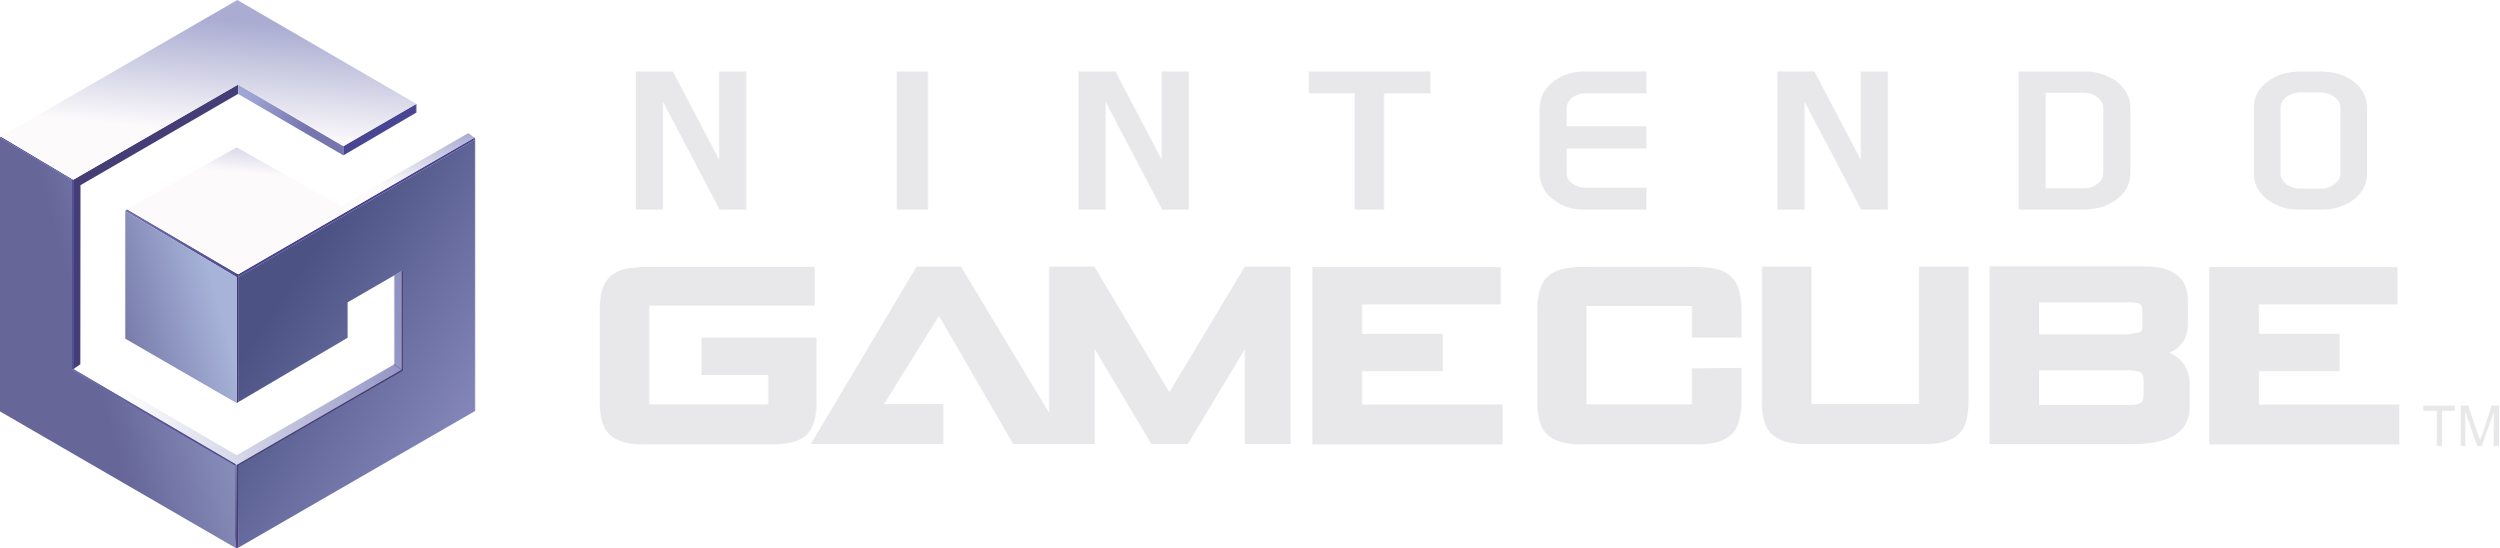
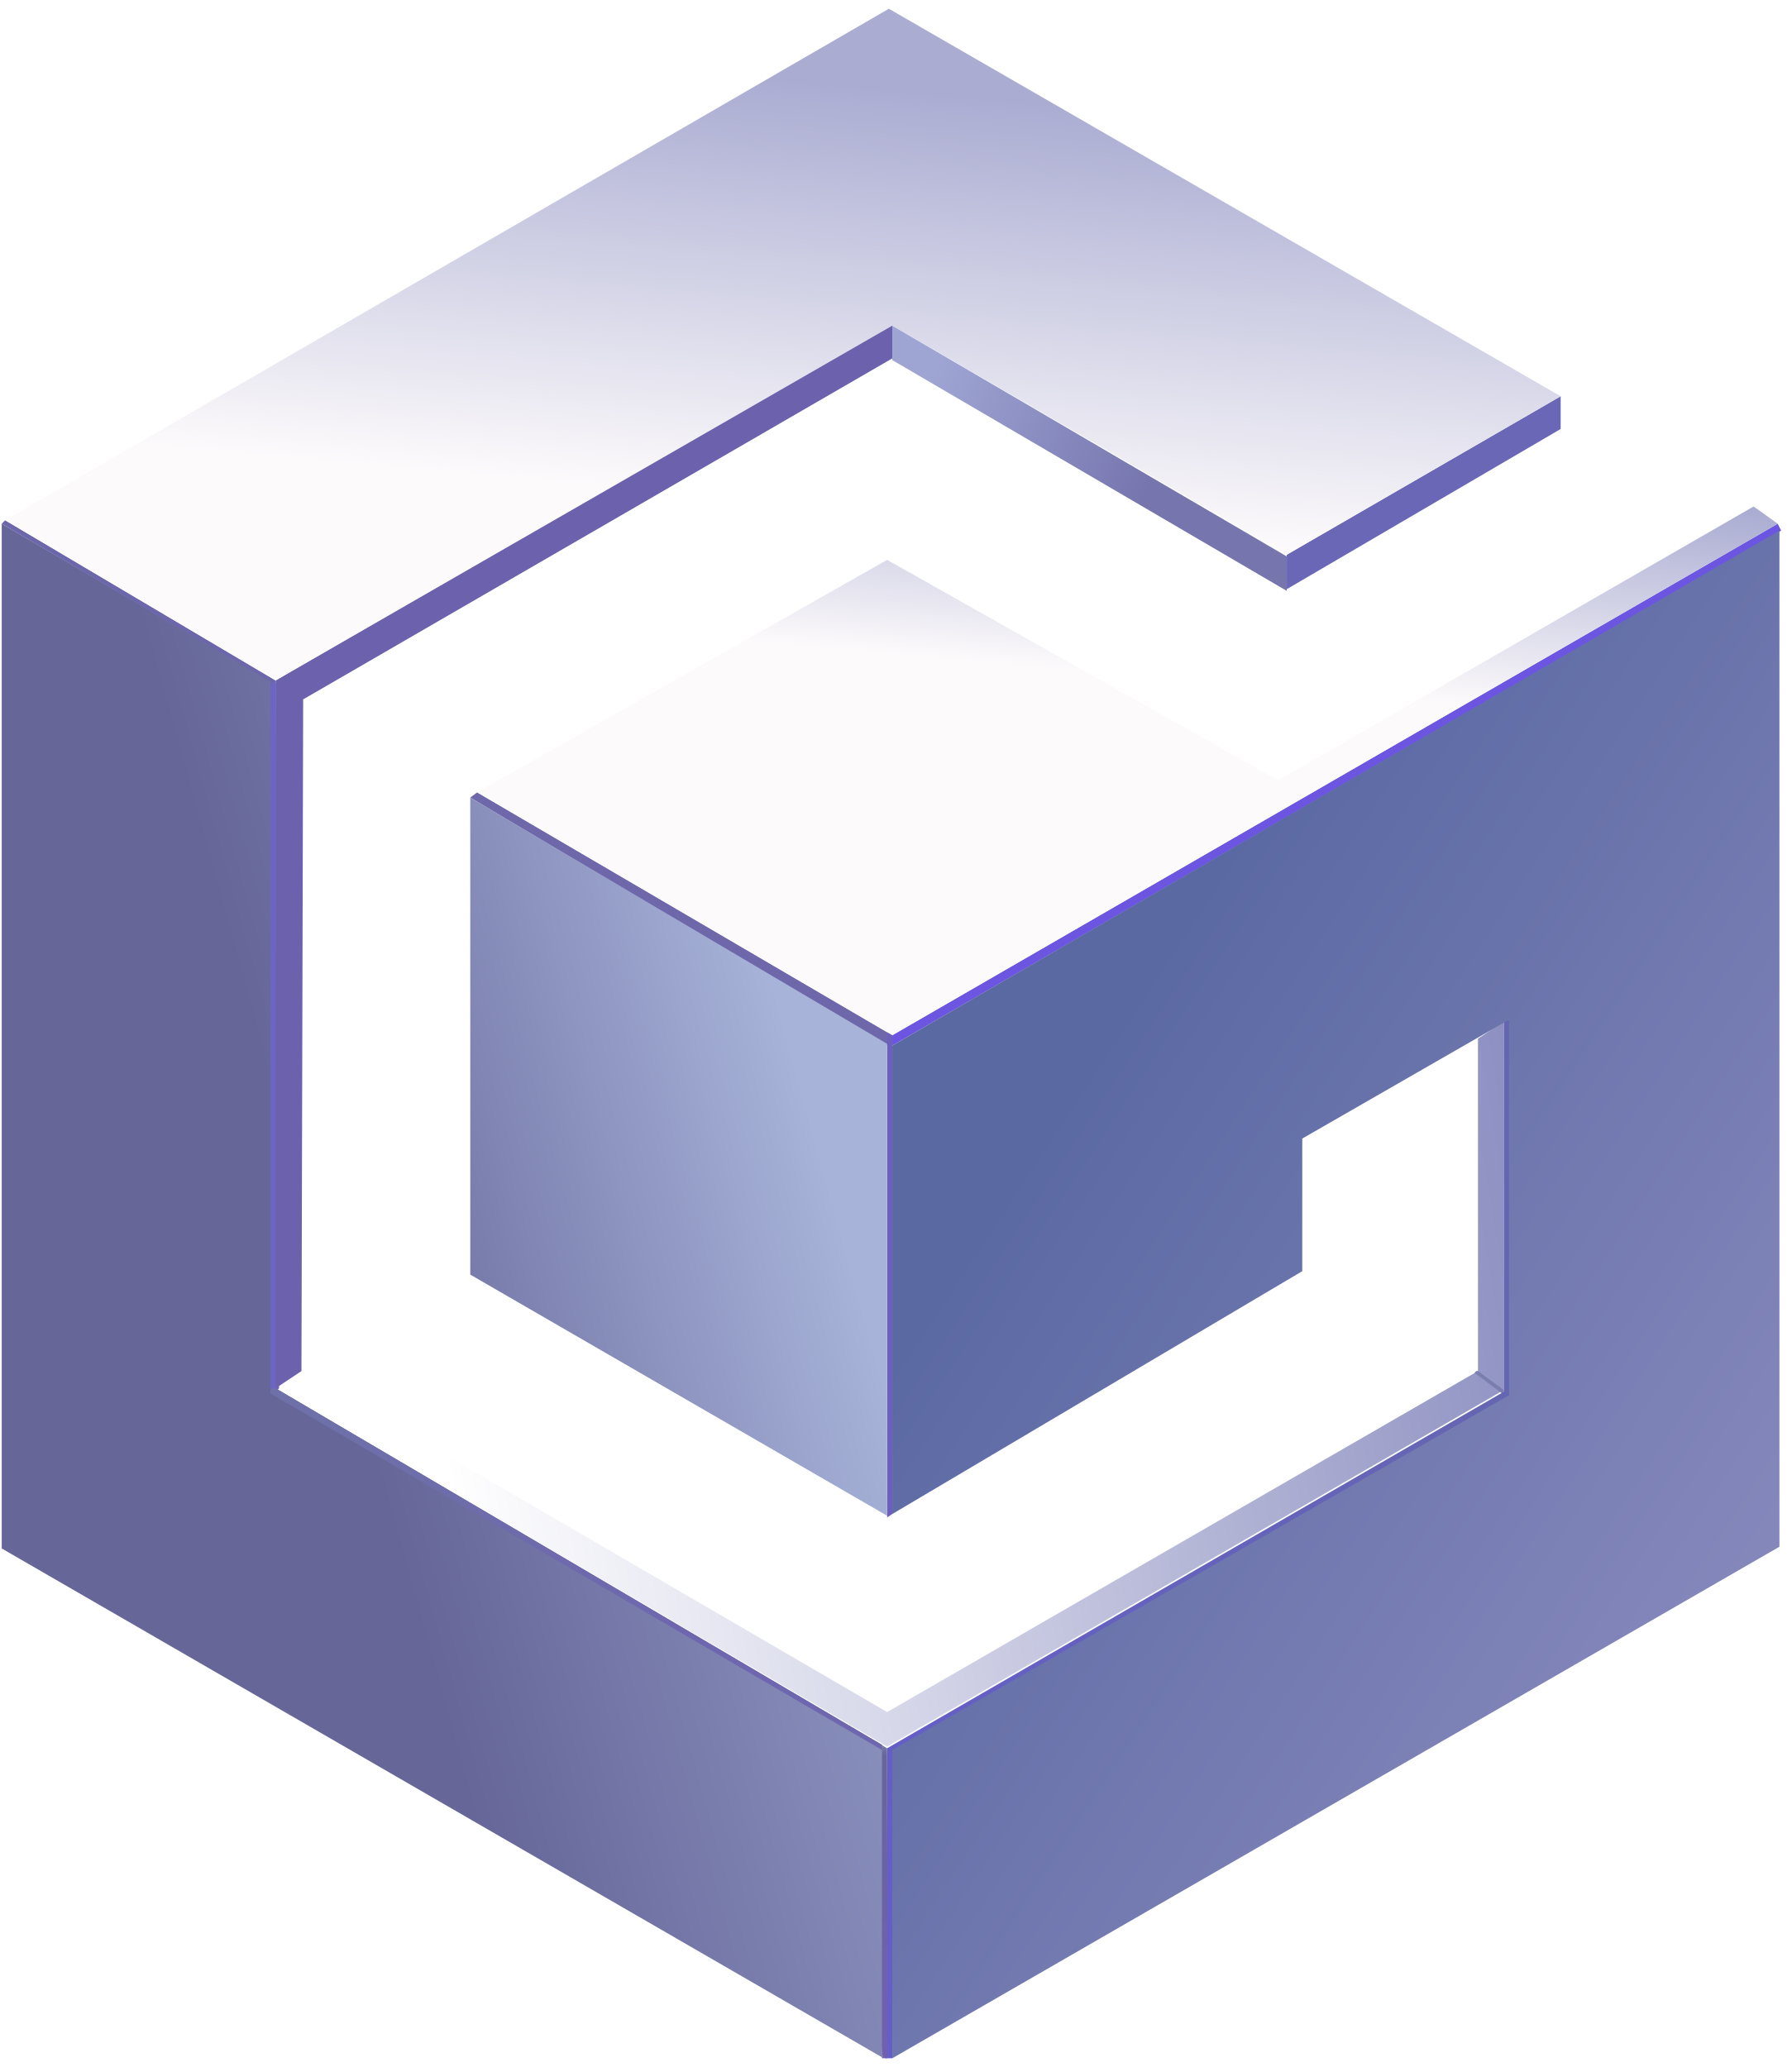
- <svg xmlns="http://www.w3.org/2000/svg" fill="#e8e8ea" version="1.1" id="Ebene_1" x="0px" y="0px" width="566.93px" height="124.23px" viewBox="0 0 566.93 124.23" enable-background="new 0 0 566.93 124.23" xml:space="preserve">
-   <g id="underneath_1_">
- </g>
-   <g id="BOTTOM_LEFT_LINE">
- </g>
-   <g>
-     <g>
-       <g id="Layer_6">
-         <line fill="none" x1="29.248" y1="99.123" x2="28.12" y2="98.282" />
-       </g>
-       <g id="_x33_D_PART">
-         <linearGradient id="SVGID_1_" gradientUnits="userSpaceOnUse" x1="24.415" y1="564.872" x2="104.743" y2="551.509" gradientTransform="matrix(1 0 0 1 -0.0049 -473.4258)">
-           <stop offset="0.037" style="stop-color:#FFFFFF" />
-           <stop offset="0.896" style="stop-color:#898CBF" />
-         </linearGradient>
-         <polygon fill="url(#SVGID_1_)" points="89.451,62.438 89.451,82.608 53.699,103.224 18.222,82.608 16.628,83.691 53.699,105.427      91.065,83.824 91.065,61.505    " />
-       </g>
-       <g id="black_line_thing">
-         <polygon fill="#7A7EAE" points="89.451,82.52 91.065,83.685 91.065,83.824 90.963,83.9 89.308,82.69 89.451,82.608    " />
-       </g>
-       <g id="dark_purple_top_line">
-         <linearGradient id="SVGID_2_" gradientUnits="userSpaceOnUse" x1="28.461" y1="68.837" x2="54.049" y2="68.837" gradientTransform="matrix(1 0 0 -1 -0.0449 123.9897)">
-           <stop offset="0" style="stop-color:#6E70A9" />
-           <stop offset="0.969" style="stop-color:#514A8E" />
-         </linearGradient>
-         <polygon fill="url(#SVGID_2_)" points="54.004,62.205 28.814,47.455 28.416,47.853 53.699,62.851    " />
-         <linearGradient id="SVGID_3_" gradientUnits="userSpaceOnUse" x1="53.857" y1="61.681" x2="54.185" y2="61.681" gradientTransform="matrix(1 0 0 -1 -0.0449 123.9897)">
-           <stop offset="0" style="stop-color:#6E70A9" />
-           <stop offset="0.969" style="stop-color:#514A8E" />
-         </linearGradient>
-         <polygon fill="url(#SVGID_3_)" points="53.922,62.205 54.107,62.205 54.14,62.413 53.813,62.413    " />
-       </g>
-       <g id="top_black_line">
-         <polygon fill="#4A4390" points="54.004,62.851 54.004,62.205 107.627,31.206 107.785,31.647    " />
-       </g>
-       <g id="LOGO_DARK_LINES">
-         <polygon fill="#453D76" points="54.004,124.23 54.363,105.729 91.582,84.28 91.72,61.312 91.065,61.312 91.065,83.824      53.699,105.427 53.565,124.23    " />
-       </g>
-       <g id="LOGO">
-         <linearGradient id="SVGID_4_" gradientUnits="userSpaceOnUse" x1="64.085" y1="540.326" x2="108.726" y2="569.631" gradientTransform="matrix(1 0 0 1 -0.0049 -473.4258)">
-           <stop offset="0" style="stop-color:#4C5284" />
-           <stop offset="1" style="stop-color:#8789BC" />
-         </linearGradient>
-         <polygon fill="url(#SVGID_4_)" points="54.004,91.212 54.004,62.851 107.785,31.647 107.785,93.197 54.004,124.23      54.004,105.573 91.361,84.062 91.361,61.332 78.85,68.566 78.85,76.595    " />
-       </g>
-       <g id="BOTTOM_LAIN_LEFT_LIGHT_LINE">
-         <linearGradient id="SVGID_5_" gradientUnits="userSpaceOnUse" x1="53.464" y1="596.999" x2="53.153" y2="577.096" gradientTransform="matrix(1 0 0 1 -0.0049 -473.4258)">
-           <stop offset="0.11" style="stop-color:#4C407E" />
-           <stop offset="0.89" style="stop-color:#666699" />
-           <stop offset="1" style="stop-color:#A7B3D9" />
-           <stop offset="1" style="stop-color:#9BA5CD" />
-         </linearGradient>
-         <polyline fill="url(#SVGID_5_)" points="53.402,124.23 53.699,124.23 53.699,105.427 52.642,104.806 53.402,124.23    " />
-       </g>
-       <g id="underneath">
-         <polyline fill="#524CA0" points="16.542,40.703 16.771,40.897 16.862,83.532 16.628,83.691 16.486,83.601 16.542,40.703    " />
-       </g>
-       <g id="LEFT_3D_PURPLE_SHADOW">
-         <polygon fill="#453D76" points="18.222,82.608 16.628,83.691 16.628,40.755 54.004,19.174 54.004,21.3 18.26,41.987    " />
-       </g>
-       <g id="MAIN_DARK_PURPLE_LINE">
-         <polygon fill="#453D76" points="54.004,62.094 54.004,91.212 53.699,91.417 53.699,62.851 53.699,62.028    " />
-       </g>
-       <g id="logo_LEFT_side">
-         <linearGradient id="SVGID_6_" gradientUnits="userSpaceOnUse" x1="4.824" y1="553.133" x2="66.026" y2="536.124" gradientTransform="matrix(1 0 0 1 -0.0049 -473.4258)">
-           <stop offset="0.233" style="stop-color:#666699" />
-           <stop offset="0.724" style="stop-color:#A7B3D9" />
-         </linearGradient>
-         <polygon fill="url(#SVGID_6_)" points="28.416,47.853 28.416,76.802 53.699,91.417 53.699,62.851    " />
-         <linearGradient id="SVGID_7_" gradientUnits="userSpaceOnUse" x1="5.882" y1="556.931" x2="67.08" y2="539.923" gradientTransform="matrix(1 0 0 1 -0.0049 -473.4258)">
-           <stop offset="0.233" style="stop-color:#666699" />
-           <stop offset="0.991" style="stop-color:#A7B3D9" />
-         </linearGradient>
-         <polygon fill="url(#SVGID_7_)" points="53.402,123.926 53.402,105.251 16.628,83.691 16.628,40.964 0,31.206 0,93.302      53.402,124.23    " />
-       </g>
-       <g id="left_purple_line">
-         <rect x="16.343" y="40.755" fill="#524CA0" width="0.285" height="42.938" />
-         <polygon fill="#524CA0" points="16.628,40.755 0.214,30.992 0,31.206 16.486,40.897    " />
-       </g>
-       <g id="BOTTOM_PURPLE_LINE">
-         <linearGradient id="SVGID_8_" gradientUnits="userSpaceOnUse" x1="19.586" y1="559.814" x2="43.921" y2="572.836" gradientTransform="matrix(1 0 0 1 -0.0049 -473.4258)">
-           <stop offset="0" style="stop-color:#6E70A9" />
-           <stop offset="0.969" style="stop-color:#514A8E" />
-         </linearGradient>
-         <polygon fill="url(#SVGID_8_)" points="53.402,105.251 53.402,105.603 16.343,84.015 16.343,83.691 16.628,83.691    " />
-       </g>
-       <g id="top_middle_light_line">
-         <linearGradient id="SVGID_9_" gradientUnits="userSpaceOnUse" x1="55.735" y1="495.654" x2="71.185" y2="503.171" gradientTransform="matrix(1 0 0 1 -0.0049 -473.4258)">
-           <stop offset="0.037" style="stop-color:#9EA5D3" />
-           <stop offset="0.902" style="stop-color:#7675AE" />
-         </linearGradient>
-         <polygon fill="url(#SVGID_9_)" points="54.004,19.174 77.901,33.142 77.901,35.231 54.004,21.3    " />
-       </g>
-       <g id="top_right">
-         <polygon fill="#484592" points="77.901,33.142 77.901,35.231 94.454,25.524 94.454,23.552    " />
-       </g>
-       <g id="MAIN_TOP">
-         <path fill="none" d="M0,31.206" />
-         <linearGradient id="SVGID_10_" gradientUnits="userSpaceOnUse" x1="0.219" y1="504.418" x2="0.219" y2="504.418" gradientTransform="matrix(1 0 0 1 -0.0049 -473.4258)">
-           <stop offset="0.233" style="stop-color:#666699" />
-           <stop offset="0.991" style="stop-color:#A7B3D9" />
-         </linearGradient>
-         <path fill="url(#SVGID_10_)" d="M0.214,30.992" />
-         <linearGradient id="SVGID_11_" gradientUnits="userSpaceOnUse" x1="49.386" y1="477.947" x2="45.741" y2="518.442" gradientTransform="matrix(1 0 0 1 -0.0049 -473.4258)">
-           <stop offset="0" style="stop-color:#AAACD2" />
-           <stop offset="0.626" style="stop-color:#FCFAFB" />
-         </linearGradient>
-         <polygon fill="url(#SVGID_11_)" points="53.833,0 94.454,23.552 77.901,33.142 54.004,19.174 16.628,40.755 0.214,30.992    " />
-         <linearGradient id="SVGID_12_" gradientUnits="userSpaceOnUse" x1="71.78" y1="473.265" x2="68.135" y2="513.761" gradientTransform="matrix(1 0 0 1 -0.0049 -473.4258)">
-           <stop offset="0.674" style="stop-color:#AAACD2" />
-           <stop offset="1" style="stop-color:#FCFAFB" />
-         </linearGradient>
-         <polygon fill="url(#SVGID_12_)" points="28.814,47.455 53.68,33.409 77.369,46.781 106.232,30.192 107.627,31.206 54.004,62.205         " />
-       </g>
-     </g>
-     <g>
-       <path id="path23497" d="M373.52,21.158v-4.949h-14.143c-1.816,0-3.533,0.404-5.054,1.11c-1.513,0.71-2.726,1.718-3.634,2.932    c-0.908,1.209-1.314,2.529-1.416,4.04v15.252c0.1,1.417,0.508,2.729,1.313,3.944c0.912,1.21,2.121,2.116,3.537,2.924    c1.516,0.71,3.127,1.115,5.053,1.115h14.34v-4.949h-13.739c-1.11,0-2.118-0.306-3.022-0.911c-0.815-0.604-1.318-1.312-1.318-2.319    v-5.657h18.082v-5.053h-18.082v-4.142c0-1.013,0.503-1.817,1.318-2.427c0.904-0.606,1.912-0.91,3.022-0.91h13.739" />
-       <path id="path23501" d="M457.952,16.21v31.317h15.102c1.916-0.098,3.625-0.405,5.139-1.107c1.609-0.804,2.818-1.712,3.723-2.921    c0.908-1.203,1.307-2.615,1.408-4.127V24.266c-0.102-1.507-0.5-2.821-1.408-4.028c-0.904-1.208-2.111-2.213-3.723-2.921    c-1.514-0.705-3.225-1.107-5.139-1.107H457.952L457.952,16.21z M475.778,22.052c0.898,0.604,1.303,1.407,1.404,2.418v14.803    c-0.104,1.006-0.506,1.812-1.404,2.416c-0.809,0.703-1.82,1.005-2.928,1.005h-8.758V21.046h8.758    C473.958,21.046,474.969,21.347,475.778,22.052" />
-       <path id="path23503" d="M531.958,17.302c-1.488-0.692-3.172-0.993-5.053-1.093h-5.453c-1.885,0.099-3.566,0.4-5.057,1.093    c-1.584,0.794-2.775,1.68-3.666,2.874c-0.895,1.186-1.389,2.576-1.389,4.063v15.359c0,1.486,0.494,2.777,1.389,3.967    c0.891,1.19,2.082,2.179,3.666,2.874c1.49,0.693,3.172,1.089,5.057,1.089h5.453c1.881,0,3.563-0.396,5.053-1.089    c1.584-0.694,2.773-1.684,3.666-2.874c0.893-1.191,1.387-2.577,1.387-3.967v-15.36c-0.096-1.487-0.494-2.877-1.387-4.063    C534.731,18.981,533.542,18.095,531.958,17.302z M529.579,21.958c0.891,0.694,1.387,1.484,1.387,2.382v15.059    c0,0.892-0.496,1.686-1.387,2.379c-0.793,0.597-1.787,0.994-2.873,0.994h-5.055c-1.094,0-2.084-0.396-2.977-0.994    c-0.789-0.694-1.285-1.487-1.285-2.379V24.34c0-0.897,0.496-1.688,1.285-2.382c0.893-0.596,1.883-0.893,2.977-0.992h5.055    C527.793,21.067,528.786,21.363,529.579,21.958" />
-       <path id="path23515" d="M169.301,16.21h-6.163v20.003L152.634,16.21h-8.385v31.317h6.163V23.083l12.828,24.444h6.061V16.21" />
-       <path id="path23515_1_" d="M269.711,16.21h-6.163v20.003L253.043,16.21h-8.385v31.317h6.163V23.083l12.828,24.444h6.062V16.21" />
-       <path id="path23515_2_" d="M428.299,16.21h-6.162v20.003L411.633,16.21h-8.387v31.317h6.163V23.083l12.828,24.444h6.062V16.21" />
-       <path id="path23517" d="M210.526,47.527V16.21h-7.07v31.317H210.526L210.526,47.527" />
-       <path id="path23521" d="M296.922,16.21v4.949h10.401v26.369h6.671v-26.37h10.504v-4.949H296.92l0,0" />
-     </g>
-     <g>
-       <path id="path23505" d="M543.92,69.03v-8.463h-42.717v40.229h43.113v-9.062h-31.855v-7.57h18.316v-8.457h-18.316V69.03H543.92    L543.92,69.03" />
-       <path id="path23507" d="M496.374,68.755c0.096-2.785-0.697-4.977-2.393-6.274c-1.596-1.394-4.08-2.09-7.467-2.09h-35.148v40.325    h32.658c8.563-0.099,12.744-2.887,12.744-8.562v-4.883c0-3.382-1.492-5.87-4.582-7.262c2.789-1.298,4.188-3.487,4.188-6.576    V68.755L496.374,68.755z M485.52,68.955c0.398,0.399,0.602,0.8,0.496,1.396v3.685c0.104,0.495-0.098,0.995-0.496,1.293    l-2.795,0.495h-20.107v-7.266h20.107C484.227,68.558,485.221,68.757,485.52,68.955L485.52,68.955z M462.618,91.855v-7.867h20.211    c1.496,0,2.393,0.201,2.889,0.5c0.402,0.401,0.596,0.998,0.596,1.993v2.886c0,0.897-0.191,1.594-0.596,1.891    c-0.496,0.4-1.393,0.597-2.889,0.597L462.618,91.855" />
-       <path id="path23509" d="M446.614,60.458h-11.25v31.167h-24.396V60.458h-11.248v30.271c-0.106,2.486,0.295,4.484,0.99,5.975    c0.6,1.395,1.797,2.49,3.389,3.089c1.597,0.695,3.684,0.993,6.47,0.896h25.093c2.789,0.097,4.977-0.201,6.57-0.896    c1.59-0.599,2.689-1.694,3.389-3.089c0.695-1.491,0.996-3.487,0.996-5.975V60.458" />
-       <path id="path23511" d="M394.09,64.607c-0.705-1.489-1.896-2.488-3.388-3.186c-1.596-0.602-3.784-0.898-6.473-0.898h-24.591    c-2.789,0-4.881,0.298-6.478,0.898c-1.591,0.697-2.786,1.696-3.382,3.186c-0.697,1.494-1.096,3.484-0.993,5.974v20.214    c-0.103,2.484,0.296,4.48,0.993,5.971c0.596,1.396,1.791,2.491,3.382,3.093c1.597,0.693,3.688,0.991,6.478,0.893h24.592    c2.688,0.098,4.877-0.199,6.473-0.893c1.492-0.602,2.684-1.697,3.387-3.093c0.597-1.489,0.996-3.485,0.996-5.971v-7.371    l-11.256,0.105v8.162h-23.893V69.39h23.893v7.165h11.256v-5.974C395.086,67.996,394.687,66.007,394.09,64.607" />
-       <path id="path23513" d="M340.461,69.03v-8.463h-42.718v40.229h43.116v-9.062h-31.861v-7.57h18.321v-8.457h-18.321V69.03H340.461    L340.461,69.03" />
-       <path id="path23523" d="M282.411,60.458l-17.127,28.48l-17.025-28.48h-10.254v33.159l-20.016-33.159h-10.056l-23.994,40.228    h30.068v-9.061h-13.442l12.447-20.013l16.828,29.072h18.519V79.179l12.842,21.505h8.266l12.942-21.505v21.505h10.354V60.457    h-10.354l0,0" />
-       <path id="path23525" d="M184.83,69.307v-8.77h-37.938c-2.685,0-4.879,0.3-6.474,0.899c-1.59,0.696-2.686,1.698-3.381,3.187    c-0.7,1.493-0.998,3.483-0.998,5.975v20.21c0,2.486,0.298,4.483,0.998,5.975c0.696,1.395,1.792,2.49,3.381,3.091    c1.594,0.692,3.789,0.991,6.474,0.895h27.584c3.978,0.097,6.768-0.599,8.458-2.091c1.595-1.595,2.391-4.183,2.294-7.868v-14.24    H159.14v8.47h15.135v6.667H147.29V69.307H184.83" />
-     </g>
-     <g>
-       <path id="path23527" d="M566.93,91.979h-1.693l-2.041,6.45c-0.334,0.513-0.51,1.024-0.51,1.362    c-0.172-0.338-0.346-0.682-0.512-1.188l-2.211-6.626h-1.699v9.17h1.027v-7.813l2.717,7.813h1.012l2.721-7.642v7.642h1.189V91.979" />
-       <path id="path23529" d="M554.016,93.167h2.893v-1.188h-7.139v1.188h3.063v7.982h1.186v-7.982" />
-     </g>
-   </g>
+ <svg xmlns="http://www.w3.org/2000/svg" width="500" height="577" viewBox="1.5 1 104 120">
+   <linearGradient id="SVGID_2_" gradientUnits="userSpaceOnUse" x1="24.944" y1="89.105" x2="101.916" y2="76.3">
+     <stop offset=".037" style="stop-color:#FFF" />
+     <stop offset=".896" style="stop-color:#898CBF" />
+   </linearGradient>
+   <path style="fill:url(#SVGID_2_)" d="m87.3,61.3l0,19.3l-34.3,19.8l-34,-19.8l-1.5,1l35.5,20.8l35.8,-20.7l0,-21.4z" />
+   <path style="fill:#7a7eae" d="m87.3,80.6l1.5,1.1l0,0.1l-0.1,0.1l-1.6,-1.2l0.1,-0.1z" />
+   <path style="fill:#6E68AB" d="M53.3,61.1L29.2,47L28.8,47.3L53,61.7z" />
+   <path style="fill:#8A4FC4" d="m53.2,61.1l0.2,0l0,0.2l-0.3,0z" />
+   <path style="fill:#6C56E1" d="m53.3,61.7l0,-0.6l51.4,-29.7l0.2,0.4z" />
+   <linearGradient id="SVGID_3_" gradientUnits="userSpaceOnUse" x1="52.88" y1="90.374" x2="89.44" y2="90.374">
+     <stop style="stop-color:#655EC7" />
+     <stop offset="1" style="stop-color:#6566B1" />
+   </linearGradient>
+   <path style="fill:url(#SVGID_3_)" d="m53.3,120.5 0.3,-17.7 35.7,-20.6 0.1,-22-0.6,0 0,21.6-35.8,20.7-0.1,18z" />
+   <linearGradient id="SVGID_4_" gradientUnits="userSpaceOnUse" x1="62.955" y1="65.585" x2="105.734" y2="93.668">
+     <stop style="stop-color:#5B69A3" />
+     <stop offset="1" style="stop-color:#8789BC" />
+   </linearGradient>
+   <path style="fill:url(#SVGID_4_)" d="m53.3,88.9l0,-27.2l51.5,-29.9l0,59l-51.5,29.7l0,-17.9l35.8,-20.6l0,-21.8l-12,6.9l0,7.7z" />
+   <linearGradient id="SVGID_5_" gradientUnits="userSpaceOnUse" x1="52.778" y1="119.889" x2="52.48" y2="100.817">
+     <stop offset=".11" style="stop-color:#7061AF" />
+     <stop offset=".89" style="stop-color:#669" />
+     <stop offset="1" style="stop-color:#A7B3D9" />
+     <stop offset="1" style="stop-color:#9BA5CD" />
+   </linearGradient>
+   <path style="fill:url(#SVGID_5_)" d="m52.7,120.5l0.3,0l0,-18l-1,-0.6l0.7,18.6" />
+   <path style="fill:#6D65C4" d="m17.4,40.5l0.2,0.2l0.1,40.9l-0.2,0.2l-0.1,-0.1l0.1,-41.1" />
+   <path style="fill:#6C61AD" d="m19,80.6l-1.5,1l0,-41.1l35.8,-20.7l0,2l-34.2,19.8z" />
+   <path style="fill:#6D60BC" d="m53.3,61l0,27.9l-0.3,0.2l0,-27.4l0,-0.8z" />
+   <linearGradient id="SVGID_6_" gradientUnits="userSpaceOnUse" x1="6.173" y1="77.855" x2="64.814" y2="61.557">
+     <stop offset=".233" style="stop-color:#669" />
+     <stop offset=".724" style="stop-color:#A7B3D9" />
+   </linearGradient>
+   <path style="fill:url(#SVGID_6_)" d="m28.8,47.3l0,27.7l24.2,14l0,-27.4z" />
+   <linearGradient id="SVGID_7_" gradientUnits="userSpaceOnUse" x1="7.186" y1="81.496" x2="65.826" y2="65.199">
+     <stop offset=".233" style="stop-color:#669" />
+     <stop offset=".991" style="stop-color:#A7B3D9" />
+   </linearGradient>
+   <path style="fill:url(#SVGID_7_)" d="m52.7,120.2l0,-17.9l-35.2,-20.7l0,-40.9l-15.9,-9.3l0,59.5l51.2,29.6z" />
+   <path style="fill:#6D65C4" d="m17.2,40.5l0.3,0l0,41.1l-0.3,0z" />
+   <path style="fill:#6C67AB" d="M17.5,40.5L1.8,31.2L1.6,31.4L17.4,40.7z" />
+   <linearGradient id="SVGID_8_" gradientUnits="userSpaceOnUse" x1="20.316" y1="84.258" x2="43.634" y2="96.735">
+     <stop style="stop-color:#6E70A9" />
+     <stop offset=".969" style="stop-color:#6E66AF" />
+   </linearGradient>
+   <path style="fill:url(#SVGID_8_)" d="m52.7,102.3l0,0.3l-35.5,-20.7l0,-0.3l0.3,0z" />
+   <linearGradient id="SVGID_9_" gradientUnits="userSpaceOnUse" x1="54.954" y1="22.781" x2="69.759" y2="29.984">
+     <stop offset=".037" style="stop-color:#9EA5D3" />
+     <stop offset=".902" style="stop-color:#7675AE" />
+   </linearGradient>
+   <path style="fill:url(#SVGID_9_)" d="m53.3,19.9l22.9,13.4l0,2L53.3,21.9z" />
+   <path style="fill:#6A67B7" d="m76.2,33.2l0,2l15.9,-9.3l0,-1.9z" />
+   <linearGradient gradientUnits="userSpaceOnUse" x1="1.76" y1="31.179" x2="1.76" y2="31.179">
+     <stop offset=".233" style="stop-color:#669" />
+     <stop offset=".991" style="stop-color:#A7B3D9" />
+   </linearGradient>
+   <linearGradient id="SVGID_11_" gradientUnits="userSpaceOnUse" x1="48.872" y1="5.816" x2="45.38" y2="44.617">
+     <stop style="stop-color:#AAACD2" />
+     <stop offset=".626" style="stop-color:#FCFAFB" />
+   </linearGradient>
+   <path style="fill:url(#SVGID_11_)" d="M53.1,1.5L92.1,24L76.2,33.2L53.3,19.9L17.5,40.5L1.8,31.2z" />
+   <linearGradient id="SVGID_12_" gradientUnits="userSpaceOnUse" x1="70.329" y1="1.329" x2="66.837" y2="40.131">
+     <stop offset=".674" style="stop-color:#AAACD2" />
+     <stop offset="1" style="stop-color:#FCFAFB" />
+   </linearGradient>
+   <path style="fill:url(#SVGID_12_)" d="M29.2,47L53,33.5L75.7,46.3L103.3,30.4L104.7,31.4L53.3,61.1z" />
</svg>
